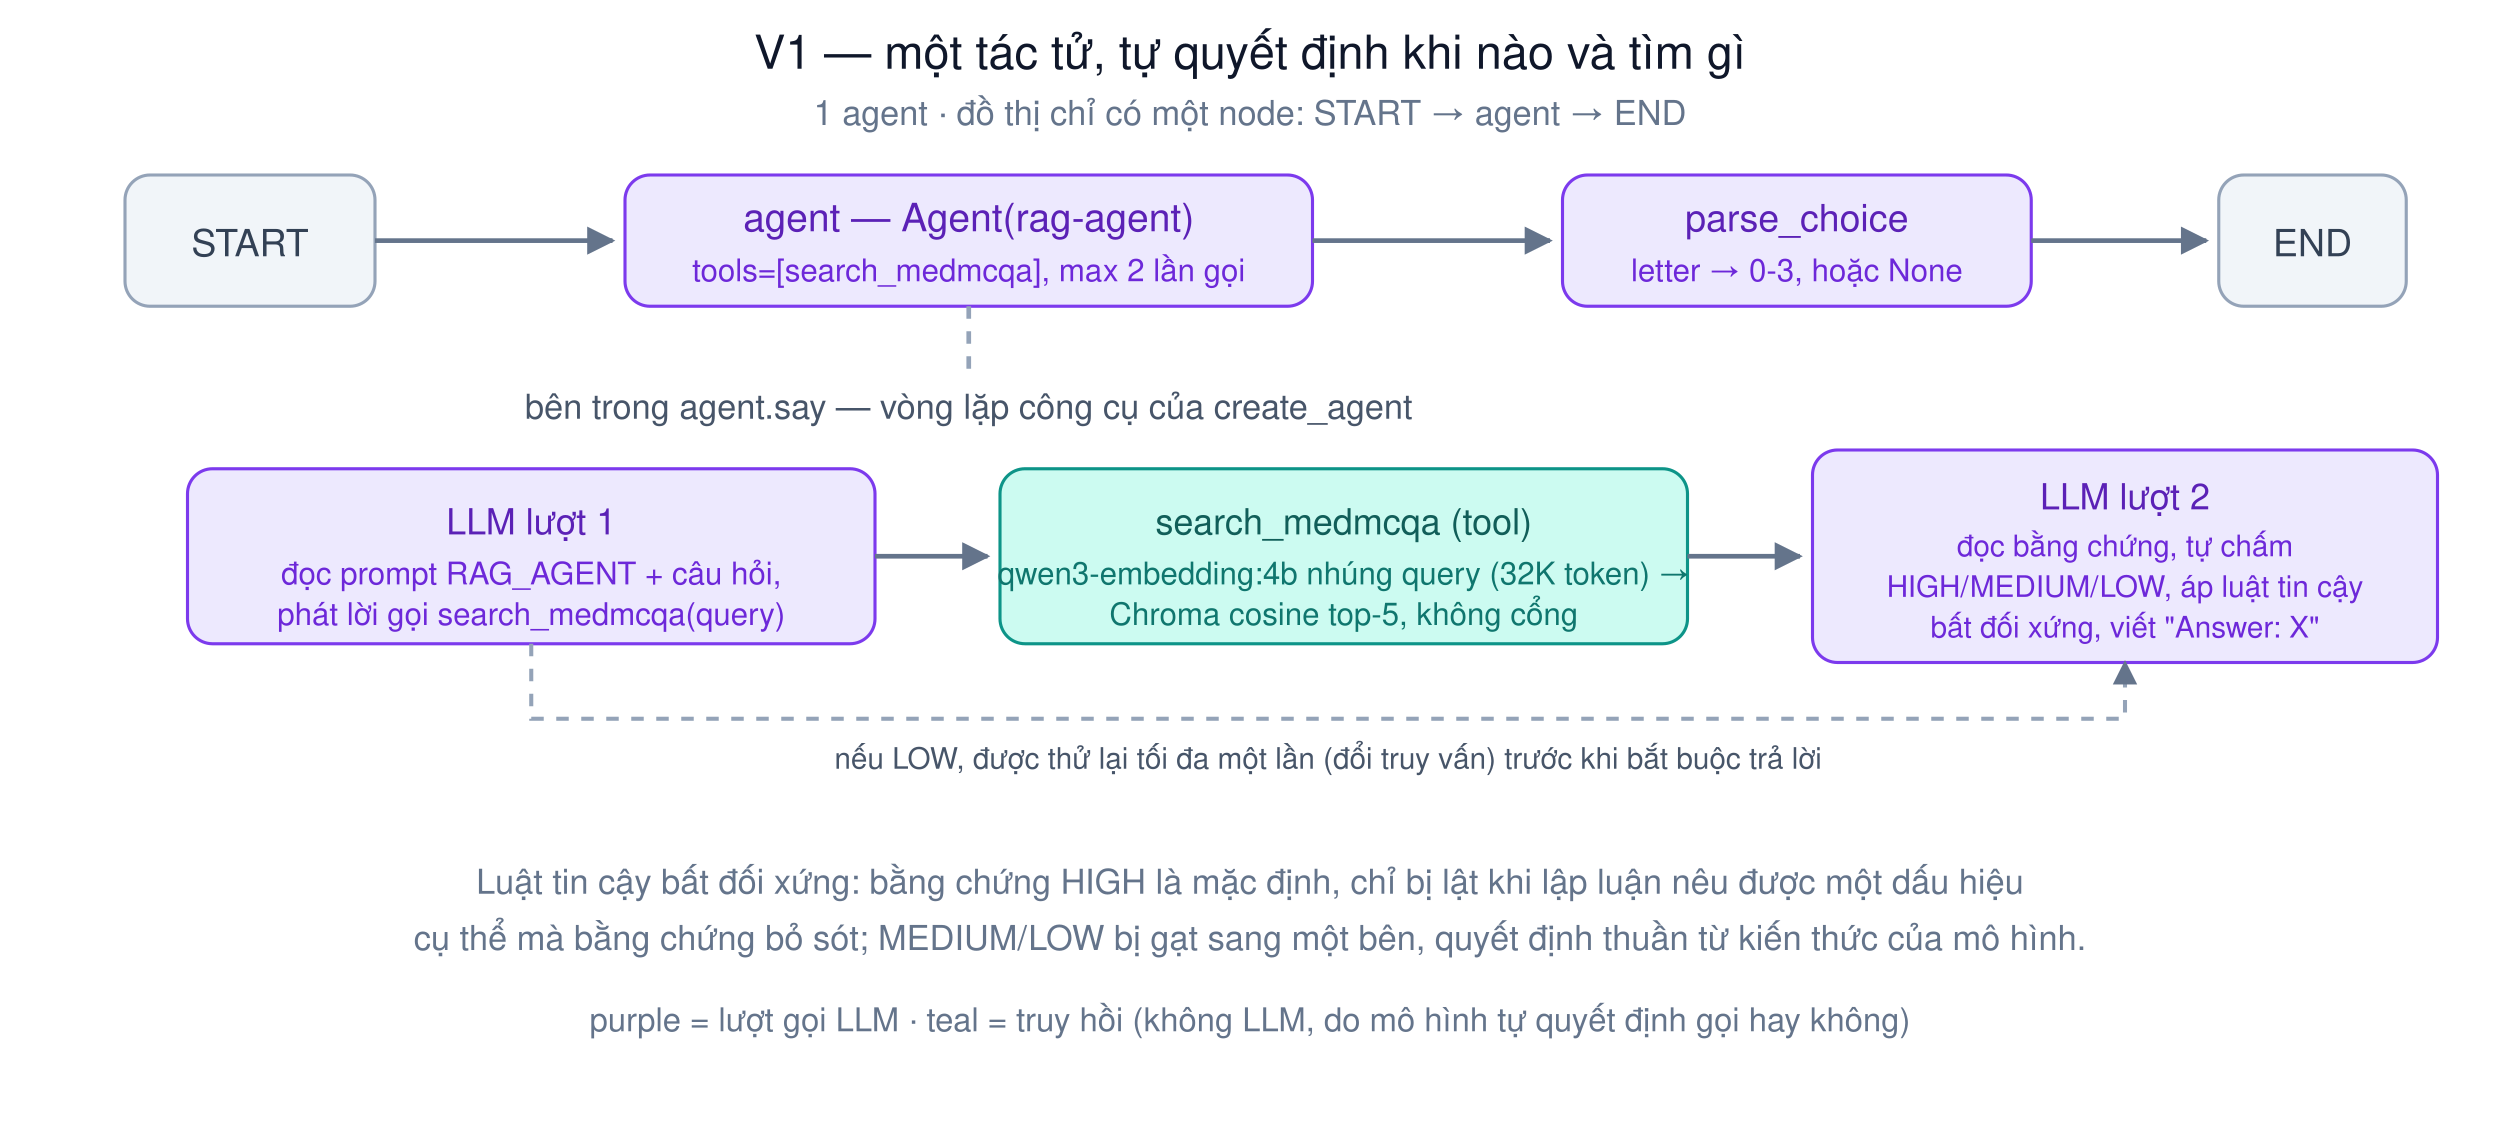
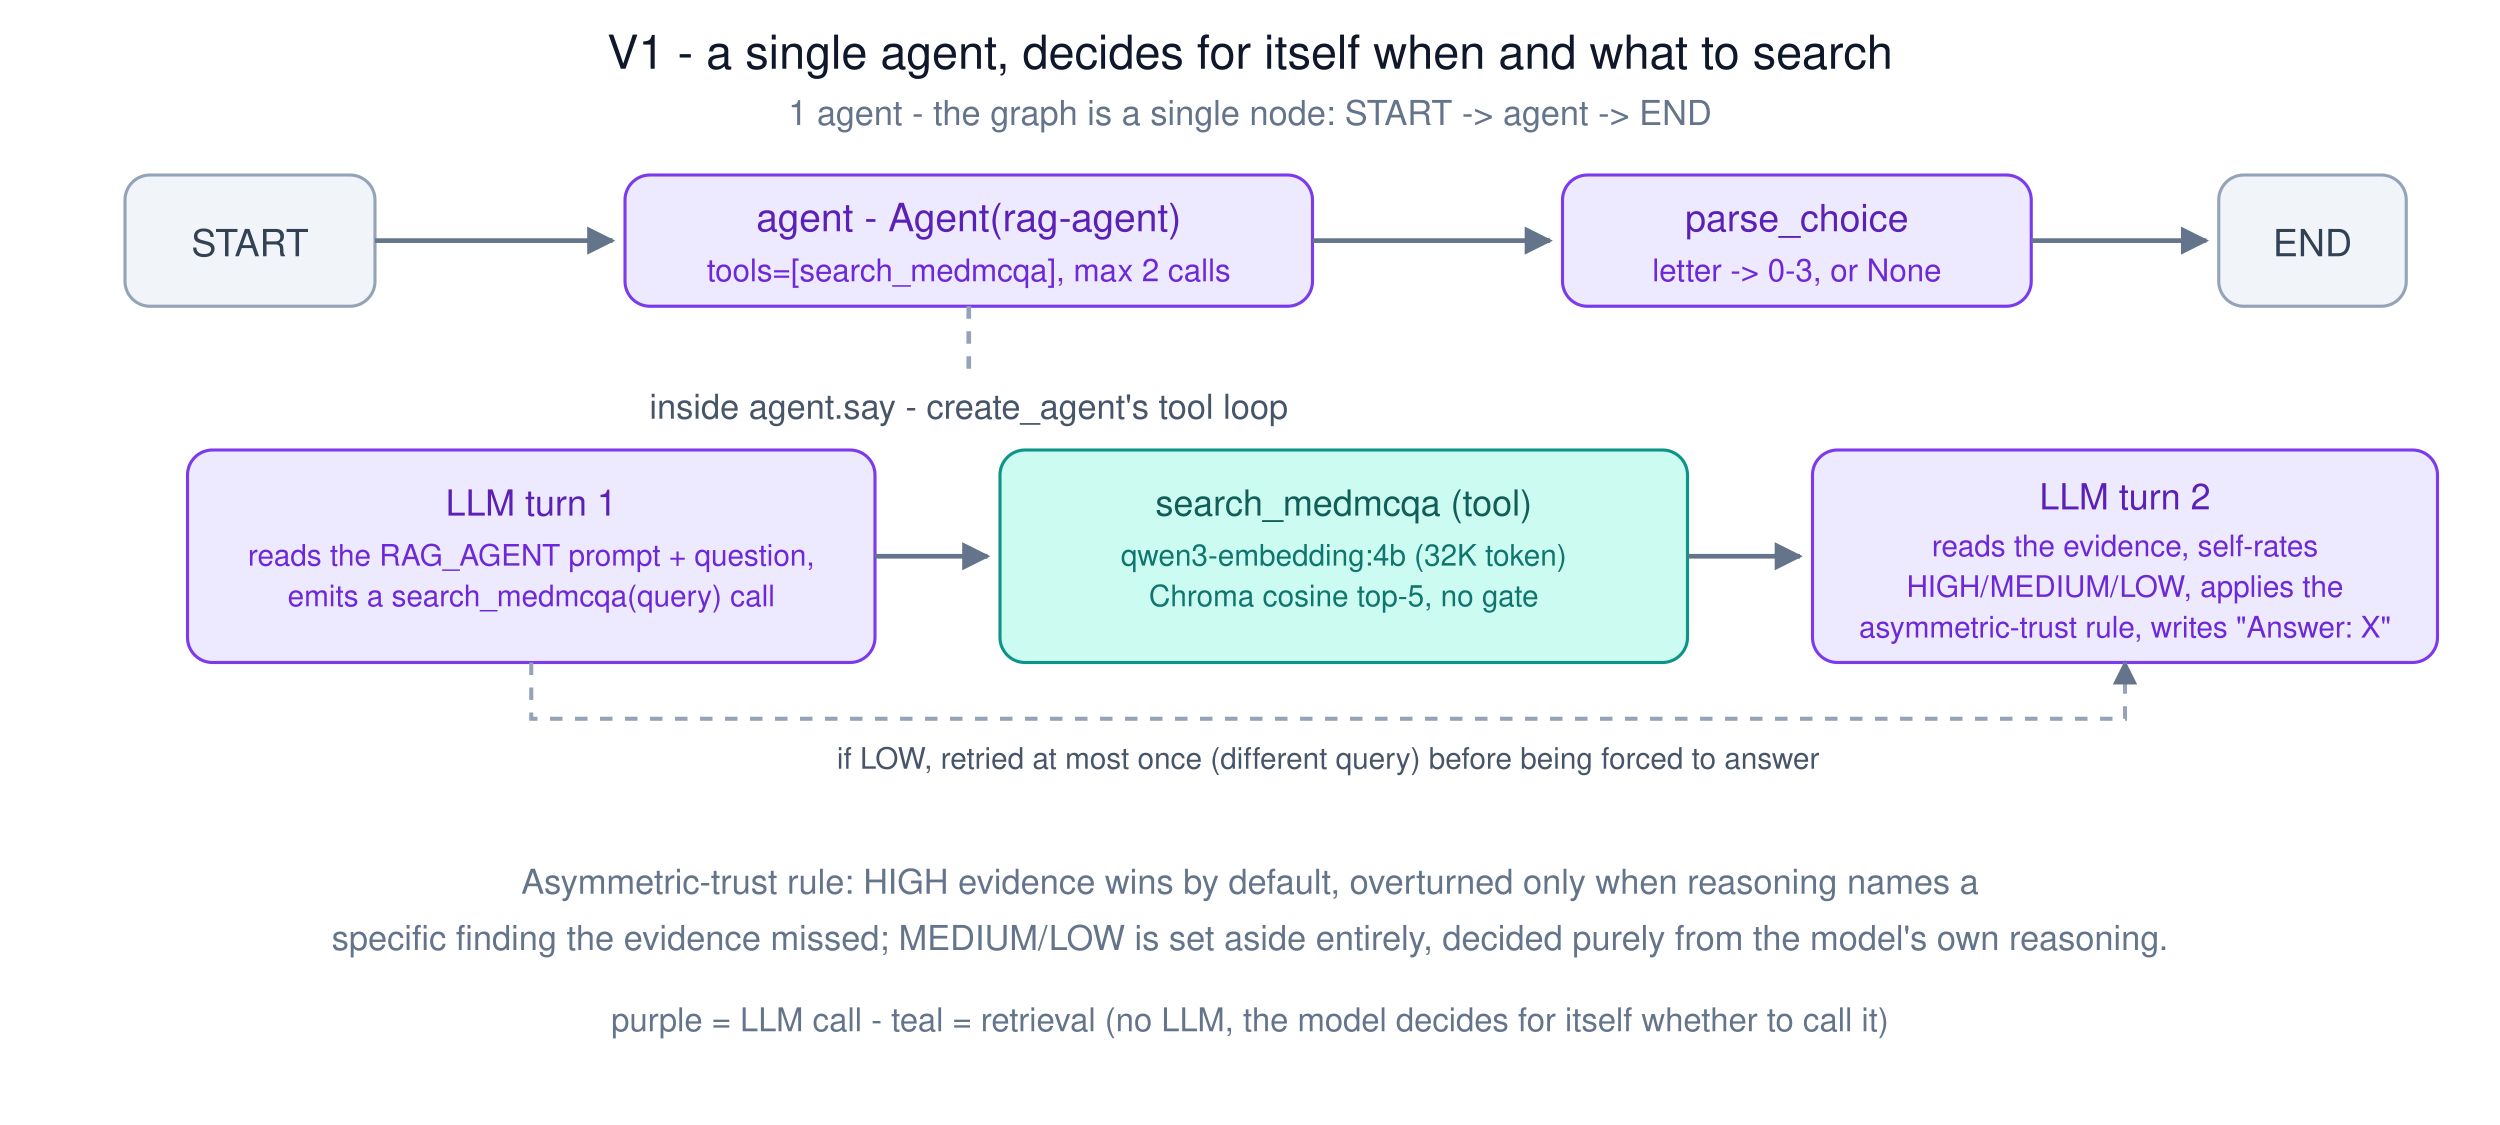
<svg xmlns="http://www.w3.org/2000/svg" width="800" height="360" viewBox="0 0 800 360" font-family="Helvetica, Arial, sans-serif">
  <defs>
    <marker id="v1a" viewBox="0 0 10 10" refX="9" refY="5" markerWidth="6" markerHeight="6" orient="auto-start-reverse">
      <path d="M0,0 L10,5 L0,10 z" fill="#64748B" />
    </marker>
  </defs>
-   <text x="400" y="22" text-anchor="middle" font-size="15" font-weight="500" fill="#0F172A">V1 — một tác tử, tự quyết định khi nào và tìm gì</text>
-   <text x="400" y="40" text-anchor="middle" font-size="11" fill="#64748B">1 agent · đồ thị chỉ có một node: START → agent → END</text>
+   <text x="400" y="22" text-anchor="middle" font-size="15" font-weight="500" fill="#0F172A">V1 - a single agent, decides for itself when and what to search</text>
+   <text x="400" y="40" text-anchor="middle" font-size="11" fill="#64748B">1 agent - the graph is a single node: START -&gt; agent -&gt; END</text>
  <rect x="40" y="56" width="80" height="42" rx="8" fill="#F1F5F9" stroke="#94A3B8" />
  <text x="80" y="82" text-anchor="middle" font-size="12" font-weight="500" fill="#334155">START</text>
  <rect x="200" y="56" width="220" height="42" rx="8" fill="#EDE9FE" stroke="#7C3AED" />
-   <text x="310" y="74" text-anchor="middle" font-size="12.5" font-weight="500" fill="#5B21B6">agent — Agent(rag-agent)</text>
-   <text x="310" y="90" text-anchor="middle" font-size="10" fill="#6D28D9">tools=[search_medmcqa], max 2 lần gọi</text>
+   <text x="310" y="74" text-anchor="middle" font-size="12.5" font-weight="500" fill="#5B21B6">agent - Agent(rag-agent)</text>
+   <text x="310" y="90" text-anchor="middle" font-size="10" fill="#6D28D9">tools=[search_medmcqa], max 2 calls</text>
  <rect x="500" y="56" width="150" height="42" rx="8" fill="#EDE9FE" stroke="#7C3AED" />
  <text x="575" y="74" text-anchor="middle" font-size="12" font-weight="500" fill="#5B21B6">parse_choice</text>
-   <text x="575" y="90" text-anchor="middle" font-size="10" fill="#6D28D9">letter → 0-3, hoặc None</text>
+   <text x="575" y="90" text-anchor="middle" font-size="10" fill="#6D28D9">letter -&gt; 0-3, or None</text>
  <rect x="710" y="56" width="60" height="42" rx="8" fill="#F1F5F9" stroke="#94A3B8" />
  <text x="740" y="82" text-anchor="middle" font-size="12" fill="#334155">END</text>
  <line x1="120" y1="77" x2="196" y2="77" stroke="#64748B" stroke-width="1.5" marker-end="url(#v1a)" />
  <line x1="420" y1="77" x2="496" y2="77" stroke="#64748B" stroke-width="1.5" marker-end="url(#v1a)" />
  <line x1="650" y1="77" x2="706" y2="77" stroke="#64748B" stroke-width="1.5" marker-end="url(#v1a)" />
  <line x1="310" y1="98" x2="310" y2="118" stroke="#94A3B8" stroke-width="1.5" stroke-dasharray="4 4" />
-   <text x="310" y="134" text-anchor="middle" font-size="11" fill="#475569">bên trong agent.say — vòng lặp công cụ của create_agent</text>
-   <rect x="60" y="150" width="220" height="56" rx="8" fill="#EDE9FE" stroke="#7C3AED" />
-   <text x="170" y="171" text-anchor="middle" font-size="11.5" font-weight="500" fill="#5B21B6">LLM lượt 1</text>
-   <text x="170" y="187" text-anchor="middle" font-size="10" fill="#6D28D9">đọc prompt RAG_AGENT + câu hỏi,</text>
-   <text x="170" y="200" text-anchor="middle" font-size="10" fill="#6D28D9">phát lời gọi search_medmcqa(query)</text>
+   <text x="310" y="134" text-anchor="middle" font-size="11" fill="#475569">inside agent.say - create_agent's tool loop</text>
+   <rect x="60" y="144" width="220" height="68" rx="8" fill="#EDE9FE" stroke="#7C3AED" />
+   <text x="170" y="165" text-anchor="middle" font-size="11.5" font-weight="500" fill="#5B21B6">LLM turn 1</text>
+   <text x="170" y="181" text-anchor="middle" font-size="9.5" fill="#6D28D9">reads the RAG_AGENT prompt + question,</text>
+   <text x="170" y="194" text-anchor="middle" font-size="9.5" fill="#6D28D9">emits a search_medmcqa(query) call</text>
  <line x1="280" y1="178" x2="316" y2="178" stroke="#64748B" stroke-width="1.5" marker-end="url(#v1a)" />
-   <rect x="320" y="150" width="220" height="56" rx="8" fill="#CCFBF1" stroke="#0D9488" />
-   <text x="430" y="171" text-anchor="middle" font-size="11.5" font-weight="500" fill="#115E59">search_medmcqa (tool)</text>
-   <text x="430" y="187" text-anchor="middle" font-size="10" fill="#0F766E">qwen3-embedding:4b nhúng query (32K token) →</text>
-   <text x="430" y="200" text-anchor="middle" font-size="10" fill="#0F766E">Chroma cosine top-5, không cổng</text>
+   <rect x="320" y="144" width="220" height="68" rx="8" fill="#CCFBF1" stroke="#0D9488" />
+   <text x="430" y="165" text-anchor="middle" font-size="11.5" font-weight="500" fill="#115E59">search_medmcqa (tool)</text>
+   <text x="430" y="181" text-anchor="middle" font-size="9.5" fill="#0F766E">qwen3-embedding:4b (32K token)</text>
+   <text x="430" y="194" text-anchor="middle" font-size="9.5" fill="#0F766E">Chroma cosine top-5, no gate</text>
  <line x1="540" y1="178" x2="576" y2="178" stroke="#64748B" stroke-width="1.5" marker-end="url(#v1a)" />
  <rect x="580" y="144" width="200" height="68" rx="8" fill="#EDE9FE" stroke="#7C3AED" />
-   <text x="680" y="163" text-anchor="middle" font-size="11.5" font-weight="500" fill="#5B21B6">LLM lượt 2</text>
-   <text x="680" y="178" text-anchor="middle" font-size="9.5" fill="#6D28D9">đọc bằng chứng, tự chấm</text>
-   <text x="680" y="191" text-anchor="middle" font-size="9.5" fill="#6D28D9">HIGH/MEDIUM/LOW, áp luật tin cậy</text>
-   <text x="680" y="204" text-anchor="middle" font-size="9.5" fill="#6D28D9">bất đối xứng, viết "Answer: X"</text>
-   <path d="M170 206 L170 230 L680 230 L680 212" fill="none" stroke="#94A3B8" stroke-width="1.3" stroke-dasharray="4 4" marker-end="url(#v1a)" />
-   <text x="425" y="246" text-anchor="middle" font-size="9.5" fill="#475569">nếu LOW, được thử lại tối đa một lần (đổi truy vấn) trước khi bắt buộc trả lời</text>
-   <text x="400" y="286" text-anchor="middle" font-size="11" fill="#64748B">Luật tin cậy bất đối xứng: bằng chứng HIGH là mặc định, chỉ bị lật khi lập luận nêu được một dấu hiệu</text>
-   <text x="400" y="304" text-anchor="middle" font-size="11" fill="#64748B">cụ thể mà bằng chứng bỏ sót; MEDIUM/LOW bị gạt sang một bên, quyết định thuần từ kiến thức của mô hình.</text>
-   <text x="400" y="330" text-anchor="middle" font-size="10.5" fill="#64748B">purple = lượt gọi LLM · teal = truy hồi (không LLM, do mô hình tự quyết định gọi hay không)</text>
+   <text x="680" y="163" text-anchor="middle" font-size="11.5" font-weight="500" fill="#5B21B6">LLM turn 2</text>
+   <text x="680" y="178" text-anchor="middle" font-size="9.5" fill="#6D28D9">reads the evidence, self-rates</text>
+   <text x="680" y="191" text-anchor="middle" font-size="9.5" fill="#6D28D9">HIGH/MEDIUM/LOW, applies the</text>
+   <text x="680" y="204" text-anchor="middle" font-size="9.5" fill="#6D28D9">asymmetric-trust rule, writes "Answer: X"</text>
+   <path d="M170 212 L170 230 L680 230 L680 212" fill="none" stroke="#94A3B8" stroke-width="1.3" stroke-dasharray="4 4" marker-end="url(#v1a)" />
+   <text x="425" y="246" text-anchor="middle" font-size="9.5" fill="#475569">if LOW, retried at most once (different query) before being forced to answer</text>
+   <text x="400" y="286" text-anchor="middle" font-size="11" fill="#64748B">Asymmetric-trust rule: HIGH evidence wins by default, overturned only when reasoning names a</text>
+   <text x="400" y="304" text-anchor="middle" font-size="11" fill="#64748B">specific finding the evidence missed; MEDIUM/LOW is set aside entirely, decided purely from the model's own reasoning.</text>
+   <text x="400" y="330" text-anchor="middle" font-size="10.5" fill="#64748B">purple = LLM call - teal = retrieval (no LLM, the model decides for itself whether to call it)</text>
</svg>
